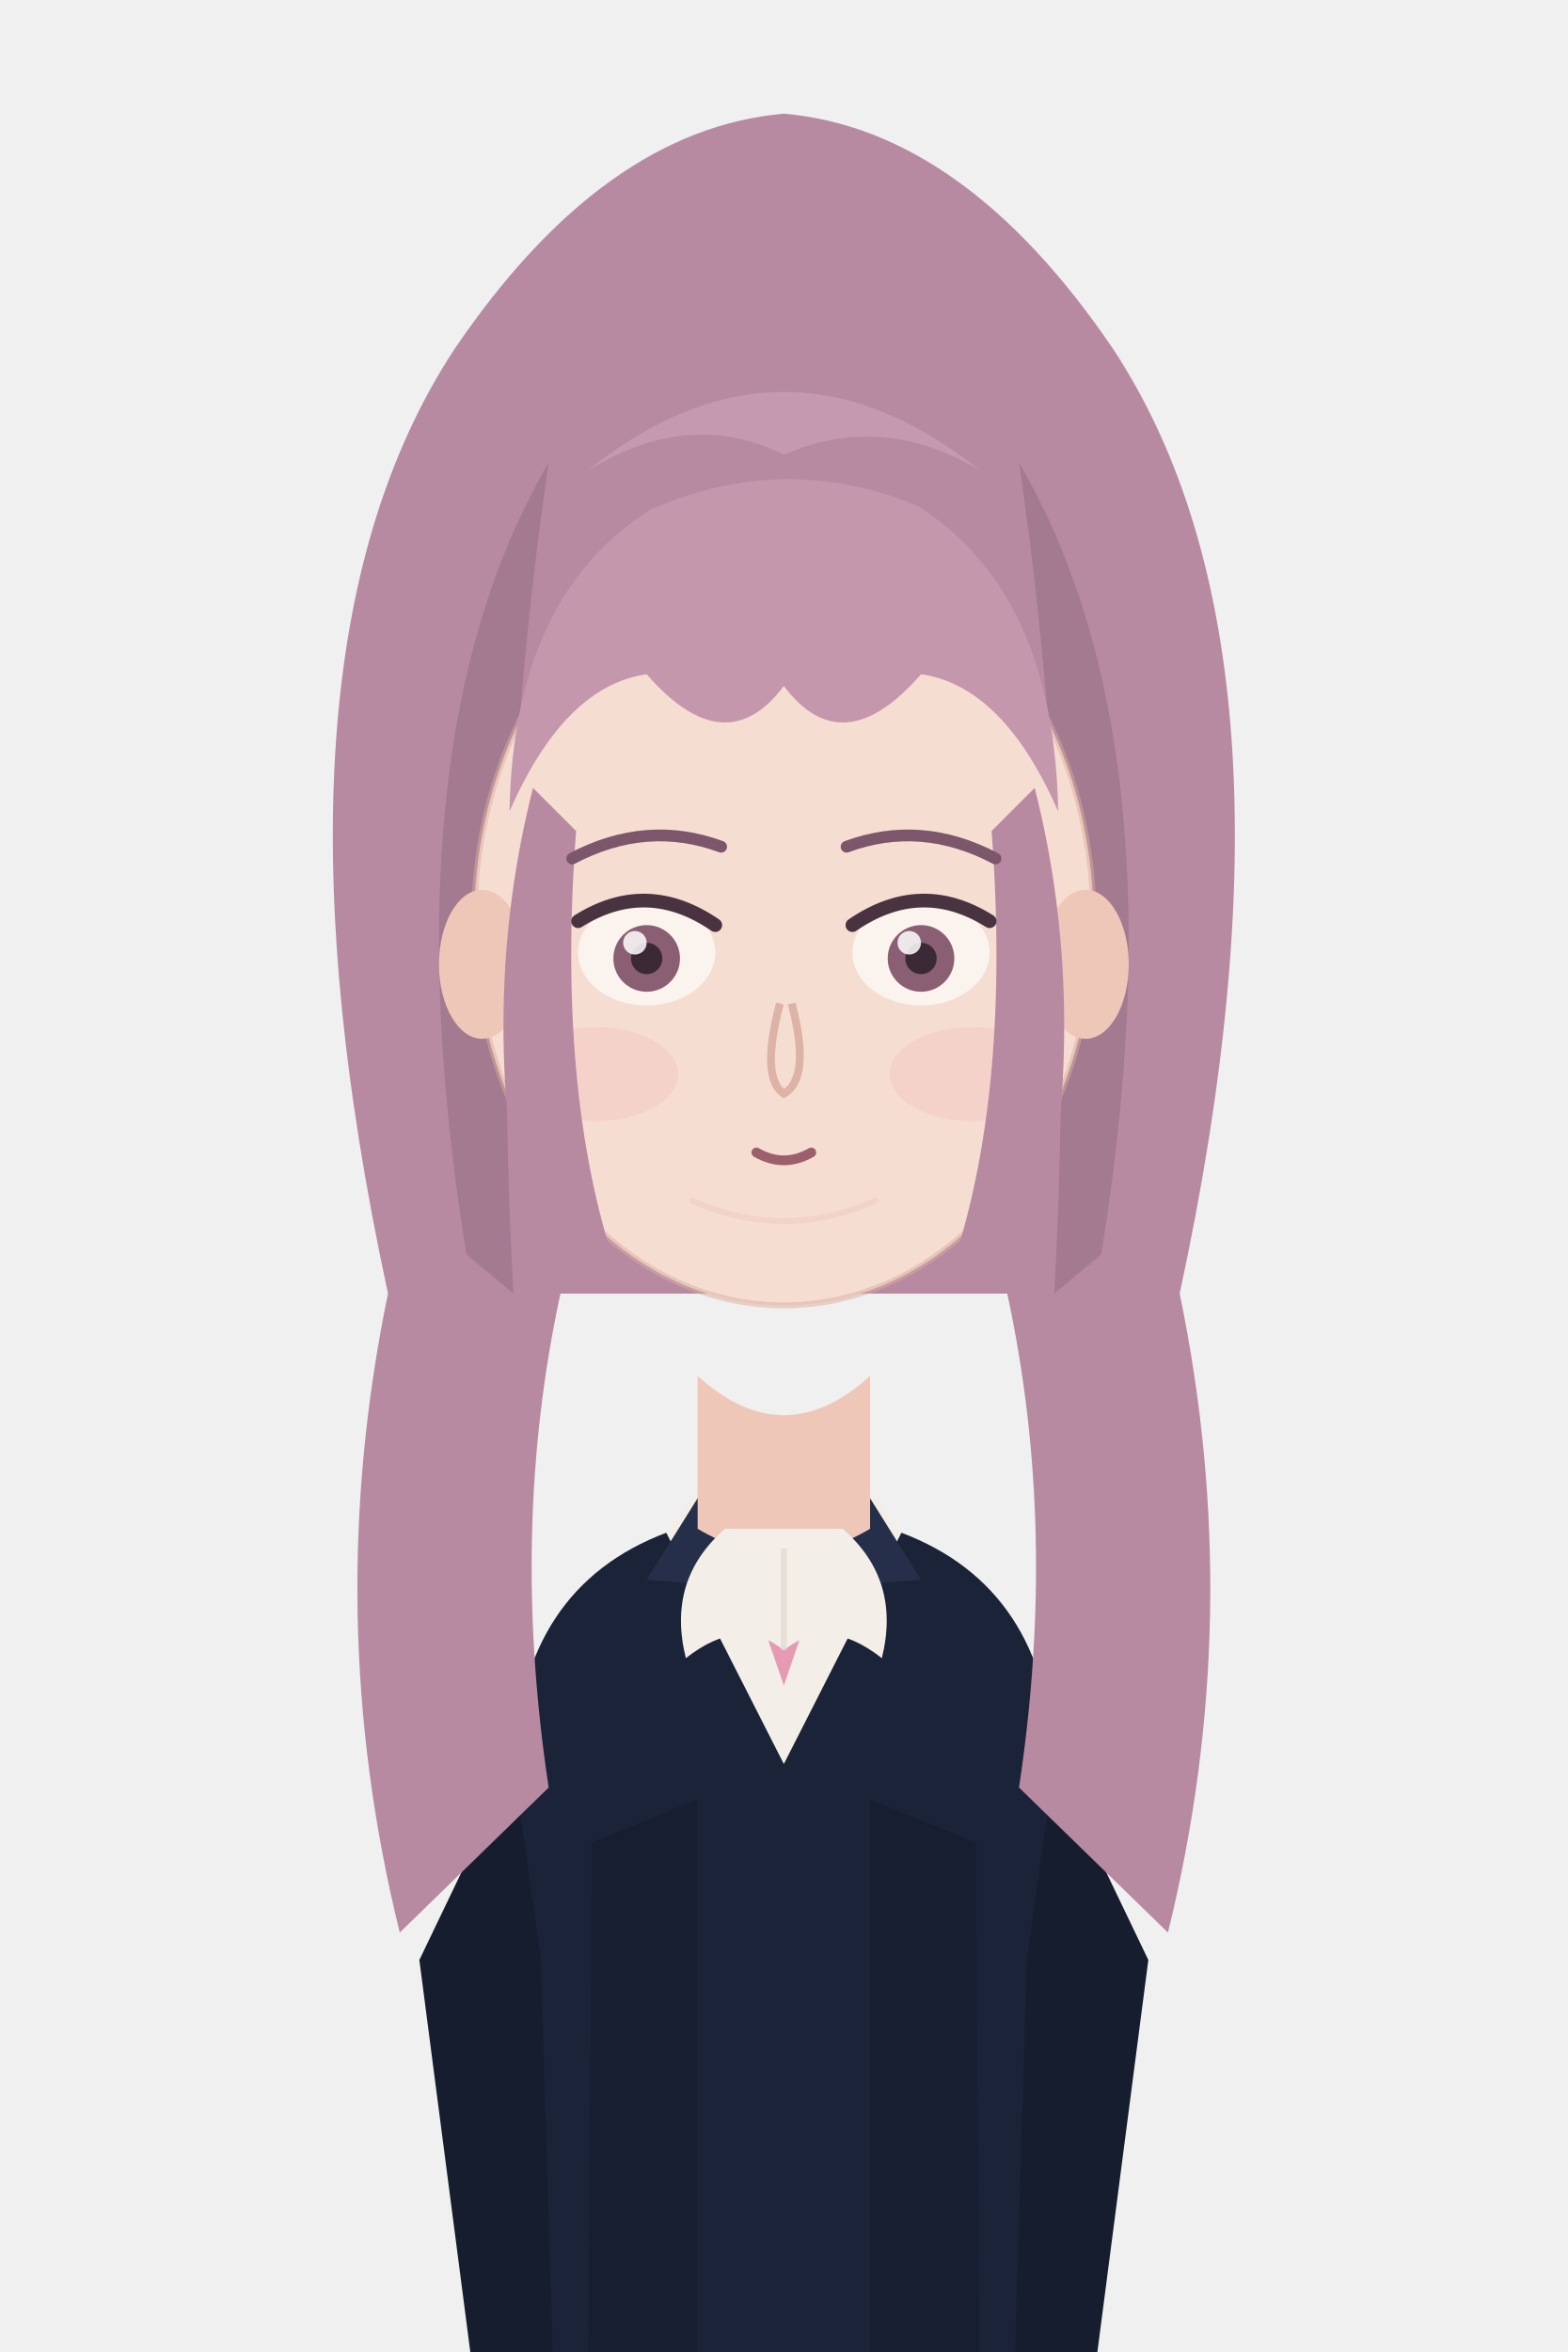
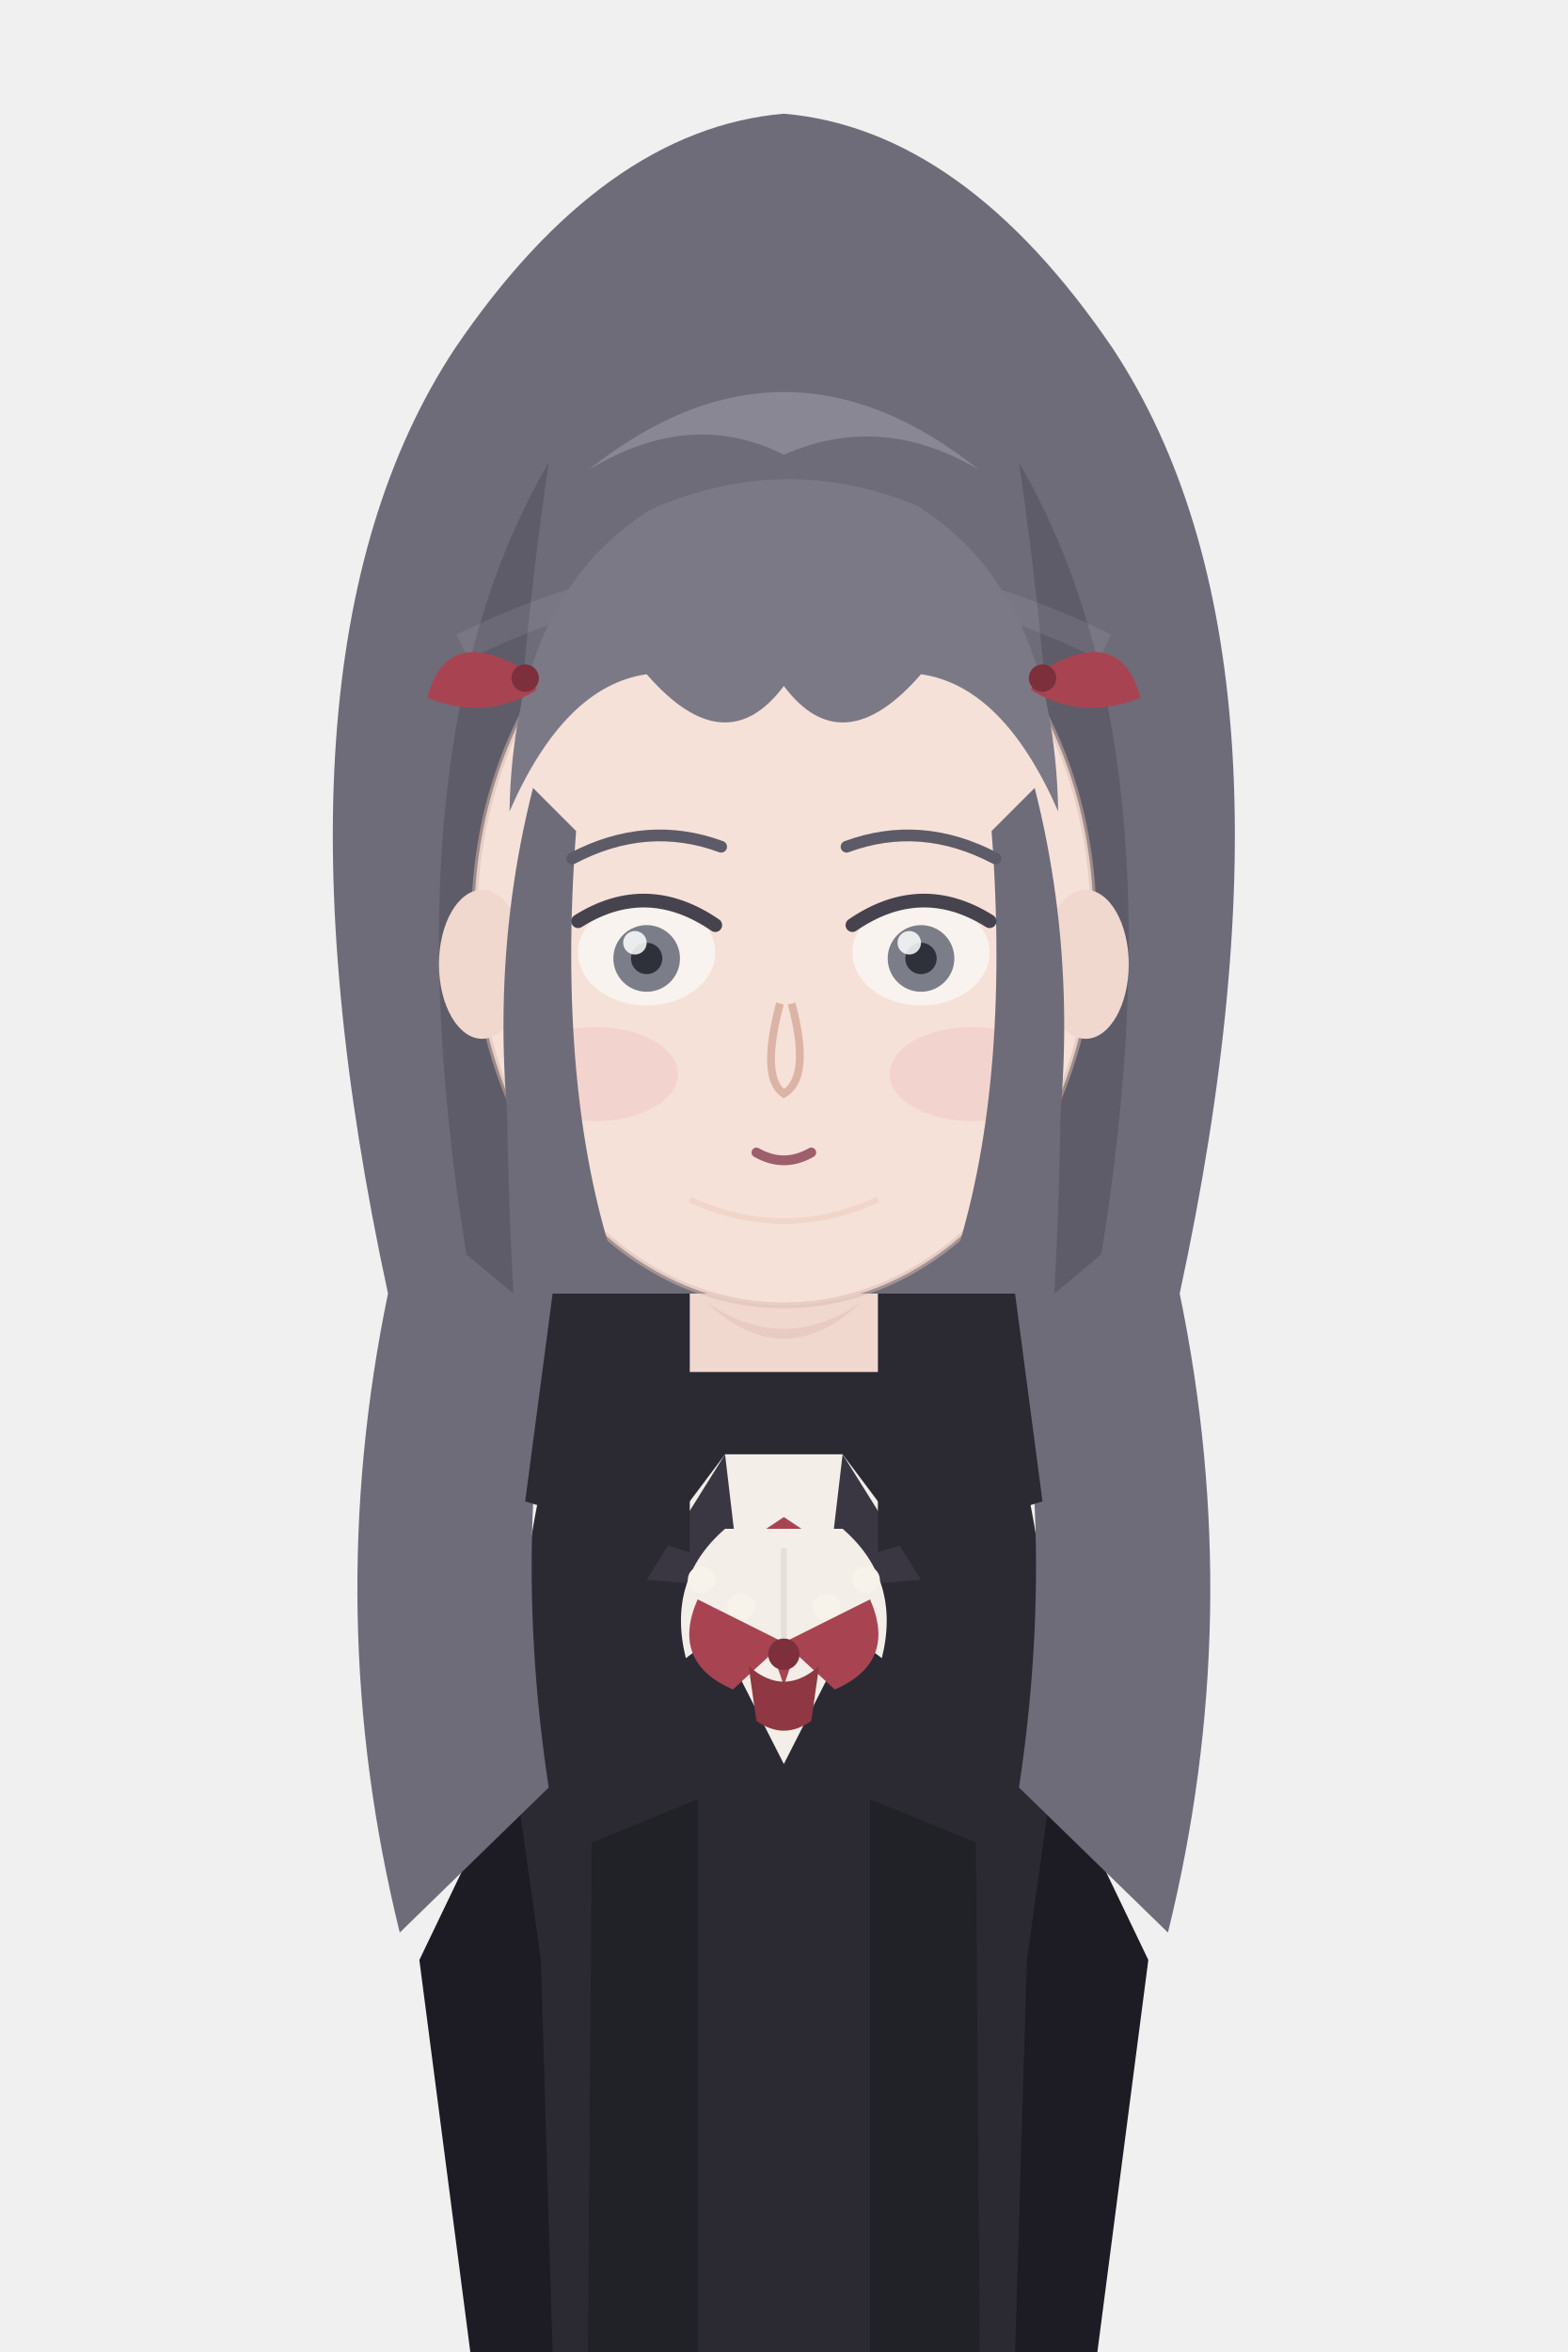
<svg xmlns="http://www.w3.org/2000/svg" viewBox="0 0 800 1200" width="800" height="1200">
  <g>
-     <path d="M260 1200 L262 900 Q266 810 340 782 L460 782 Q534 810 538 900 L540 1200 Z" fill="#1b2338" />
+     <path d="M352 620 Q400 690 448 620 L448 800 Q400 820 352 800 Z" fill="#f0d8cf" />
+     <path d="M360 664 Q400 702 440 664 Q400 692 360 664 Z" fill="#d9b3a8" opacity="0.35" />
+     <path d="M260 1200 L262 900 Q266 742 300 700 L500 700 Q534 742 538 900 L540 1200 Z" fill="#2b2a33" />
    <path d="M340 782 L400 900 L460 782 L430 742 L370 742 Z" fill="#f3eee8" />
-     <path d="M376 790 L400 860 L424 790 L400 774 Z" fill="#e69ab4" />
-     <path d="M370 742 L330 806 L378 810 Z" fill="#252f49" />
-     <path d="M430 742 L470 806 L422 810 Z" fill="#252f49" />
-     <path d="M262 900 L214 1000 L240 1200 L282 1200 L276 1000 Z" fill="#161d2f" />
-     <path d="M538 900 L586 1000 L560 1200 L518 1200 L524 1000 Z" fill="#161d2f" />
-     <path d="M300 1200 L302 940 L356 918 L356 1200 Z" fill="#161d2f" opacity="0.7" />
-     <path d="M500 1200 L498 940 L444 918 L444 1200 Z" fill="#161d2f" opacity="0.7" />
-     <path d="M356 702 Q400 742 444 702 L444 780 Q400 806 356 780 Z" fill="#efc7b8" />
-     <path d="M198 660 Q128 336 232 178 Q308 66 400 58 Q492 66 568 178 Q672 336 602 660 Q636 824 596 986 L520 912 Q540 780 514 660 L286 660 Q260 780 280 912 L204 986 Q164 824 198 660 Z" fill="#b78aa2" />
-     <path d="M238 640 Q196 380 280 236 Q250 440 262 660 Z" fill="#8f667d" opacity="0.45" />
-     <path d="M562 640 Q604 380 520 236 Q550 440 538 660 Z" fill="#8f667d" opacity="0.45" />
-     <ellipse cx="400" cy="470" rx="158" ry="196" fill="#f6ddd2" />
-     <ellipse cx="400" cy="470" rx="158" ry="196" fill="none" stroke="#d9ad9e" stroke-width="3" opacity="0.5" />
-     <ellipse cx="246" cy="492" rx="22" ry="38" fill="#efc7b8" />
-     <ellipse cx="554" cy="492" rx="22" ry="38" fill="#efc7b8" />
-     <ellipse cx="304" cy="548" rx="42" ry="24" fill="#efb9b4" opacity="0.3" />
-     <ellipse cx="496" cy="548" rx="42" ry="24" fill="#efb9b4" opacity="0.3" />
-     <path d="M260 414 Q262 304 332 260 Q400 230 468 258 Q538 302 540 414 Q512 350 470 344 Q430 390 400 350 Q370 390 330 344 Q288 350 260 414 Z" fill="#c497ad" />
-     <path d="M300 240 Q400 160 500 240 Q450 210 400 232 Q352 208 300 240 Z" fill="#d8aec2" opacity="0.45" />
-     <path d="M272 402 Q244 512 268 632 Q286 664 314 646 Q284 556 294 424 Z" fill="#b78aa2" />
-     <path d="M528 402 Q556 512 532 632 Q514 664 486 646 Q516 556 506 424 Z" fill="#b78aa2" />
-     <path d="M292 438 Q330 418 368 432" fill="none" stroke="#7c566a" stroke-width="6" stroke-linecap="round" />
-     <path d="M432 432 Q470 418 508 438" fill="none" stroke="#7c566a" stroke-width="6" stroke-linecap="round" />
-     <ellipse cx="330" cy="486" rx="35" ry="27" fill="#fbf3ee" />
-     <path d="M295 470 Q330 448 365 472" fill="none" stroke="#4a3341" stroke-width="7" stroke-linecap="round" />
-     <circle cx="330" cy="489" r="17" fill="#8a5f74" />
-     <circle cx="330" cy="489" r="8" fill="#3b2a35" />
+     <path d="M376 790 L400 860 L424 790 L400 774 Z" fill="#a84452" />
+     <path d="M370 742 L330 806 L378 810 Z" fill="#3a3742" />
+     <path d="M430 742 L470 806 L422 810 Z" fill="#3a3742" />
+     <path d="M262 900 L214 1000 L240 1200 L282 1200 L276 1000 Z" fill="#1d1c24" />
+     <path d="M538 900 L586 1000 L560 1200 L518 1200 L524 1000 Z" fill="#1d1c24" />
+     <path d="M300 1200 L302 940 L356 918 L356 1200 Z" fill="#1d1c24" opacity="0.7" />
+     <path d="M500 1200 L498 940 L444 918 L444 1200 Z" fill="#1d1c24" opacity="0.7" />
+     <path d="M198 660 Q128 336 232 178 Q308 66 400 58 Q492 66 568 178 Q672 336 602 660 Q636 824 596 986 L520 912 Q540 780 514 660 L286 660 Q260 780 280 912 L204 986 Q164 824 198 660 Z" fill="#6e6c79" />
+     <path d="M238 640 Q196 380 280 236 Q250 440 262 660 Z" fill="#4d4b58" opacity="0.5" />
+     <path d="M562 640 Q604 380 520 236 Q550 440 538 660 Z" fill="#4d4b58" opacity="0.5" />
+     <path d="M236 330 Q400 250 564 330" fill="none" stroke="#a7a4b0" stroke-width="14" opacity="0.18" />
+     <path d="M282 660 L352 660 L352 792 L268 766 Z" fill="#2b2a33" />
+     <path d="M448 660 L518 660 L532 766 L448 792 Z" fill="#2b2a33" />
+     <ellipse cx="400" cy="470" rx="158" ry="196" fill="#f6e1d9" />
+     <ellipse cx="400" cy="470" rx="158" ry="196" fill="none" stroke="#d8b9ae" stroke-width="3" opacity="0.5" />
+     <ellipse cx="246" cy="492" rx="22" ry="38" fill="#f0d8cf" />
+     <ellipse cx="554" cy="492" rx="22" ry="38" fill="#f0d8cf" />
+     <ellipse cx="304" cy="548" rx="42" ry="24" fill="#e8b3b6" opacity="0.3" />
+     <ellipse cx="496" cy="548" rx="42" ry="24" fill="#e8b3b6" opacity="0.3" />
+     <path d="M260 414 Q262 304 332 260 Q400 230 468 258 Q538 302 540 414 Q512 350 470 344 Q430 390 400 350 Q370 390 330 344 Q288 350 260 414 Z" fill="#7c7987" />
+     <path d="M300 240 Q400 160 500 240 Q450 210 400 232 Q352 208 300 240 Z" fill="#b1aeba" opacity="0.4" />
+     <path d="M272 402 Q244 512 268 632 Q286 664 314 646 Q284 556 294 424 Z" fill="#6e6c79" />
+     <path d="M528 402 Q556 512 532 632 Q514 664 486 646 Q516 556 506 424 Z" fill="#6e6c79" />
+     <path d="M268 342 Q228 318 218 356 Q248 368 274 352 Z" fill="#a84452" />
+     <path d="M532 342 Q572 318 582 356 Q552 368 526 352 Z" fill="#a84452" />
+     <circle cx="268" cy="346" r="7" fill="#7d2f3c" />
+     <circle cx="532" cy="346" r="7" fill="#7d2f3c" />
+     <path d="M292 438 Q330 418 368 432" fill="none" stroke="#5e5b68" stroke-width="6" stroke-linecap="round" />
+     <path d="M432 432 Q470 418 508 438" fill="none" stroke="#5e5b68" stroke-width="6" stroke-linecap="round" />
+     <ellipse cx="330" cy="486" rx="35" ry="27" fill="#f8f3ee" />
+     <path d="M295 470 Q330 448 365 472" fill="none" stroke="#46434f" stroke-width="7" stroke-linecap="round" />
+     <circle cx="330" cy="489" r="17" fill="#7b7d88" />
+     <circle cx="330" cy="489" r="8" fill="#2f313a" />
    <circle cx="324" cy="481" r="6" fill="#ffffff" opacity="0.85" />
-     <ellipse cx="470" cy="486" rx="35" ry="27" fill="#fbf3ee" />
-     <path d="M435 472 Q470 448 505 470" fill="none" stroke="#4a3341" stroke-width="7" stroke-linecap="round" />
-     <circle cx="470" cy="489" r="17" fill="#8a5f74" />
-     <circle cx="470" cy="489" r="8" fill="#3b2a35" />
+     <ellipse cx="470" cy="486" rx="35" ry="27" fill="#f8f3ee" />
+     <path d="M435 472 Q470 448 505 470" fill="none" stroke="#46434f" stroke-width="7" stroke-linecap="round" />
+     <circle cx="470" cy="489" r="17" fill="#7b7d88" />
+     <circle cx="470" cy="489" r="8" fill="#2f313a" />
    <circle cx="464" cy="481" r="6" fill="#ffffff" opacity="0.85" />
    <path d="M398 512 Q388 550 400 558 Q414 550 404 512" fill="none" stroke="#d1a190" stroke-width="4" opacity="0.7" />
    <path d="M386 588 Q400 596 414 588" fill="none" stroke="#9d5f6b" stroke-width="5" stroke-linecap="round" />
    <path d="M352 612 Q400 634 448 612" fill="none" stroke="#e8bfb2" stroke-width="3" opacity="0.35" />
    <path d="M370 780 Q340 806 350 846 Q378 824 400 842 Q422 824 450 846 Q460 806 430 780 Z" fill="#f3eee8" />
    <path d="M400 790 L400 842" stroke="#d9cfc6" stroke-width="3" opacity="0.5" />
+     <circle cx="358" cy="806" r="7" fill="#f7f2ea" />
+     <circle cx="378" cy="820" r="7" fill="#f7f2ea" />
+     <circle cx="422" cy="820" r="7" fill="#f7f2ea" />
+     <circle cx="442" cy="806" r="7" fill="#f7f2ea" />
+     <path d="M400 838 L356 816 Q342 848 374 862 Z" fill="#a84452" />
+     <path d="M400 838 L444 816 Q458 848 426 862 Z" fill="#a84452" />
+     <path d="M382 850 Q400 866 418 850 L414 878 Q400 888 386 878 Z" fill="#8f3743" />
+     <circle cx="400" cy="844" r="8" fill="#7d2f3c" />
  </g>
</svg>
